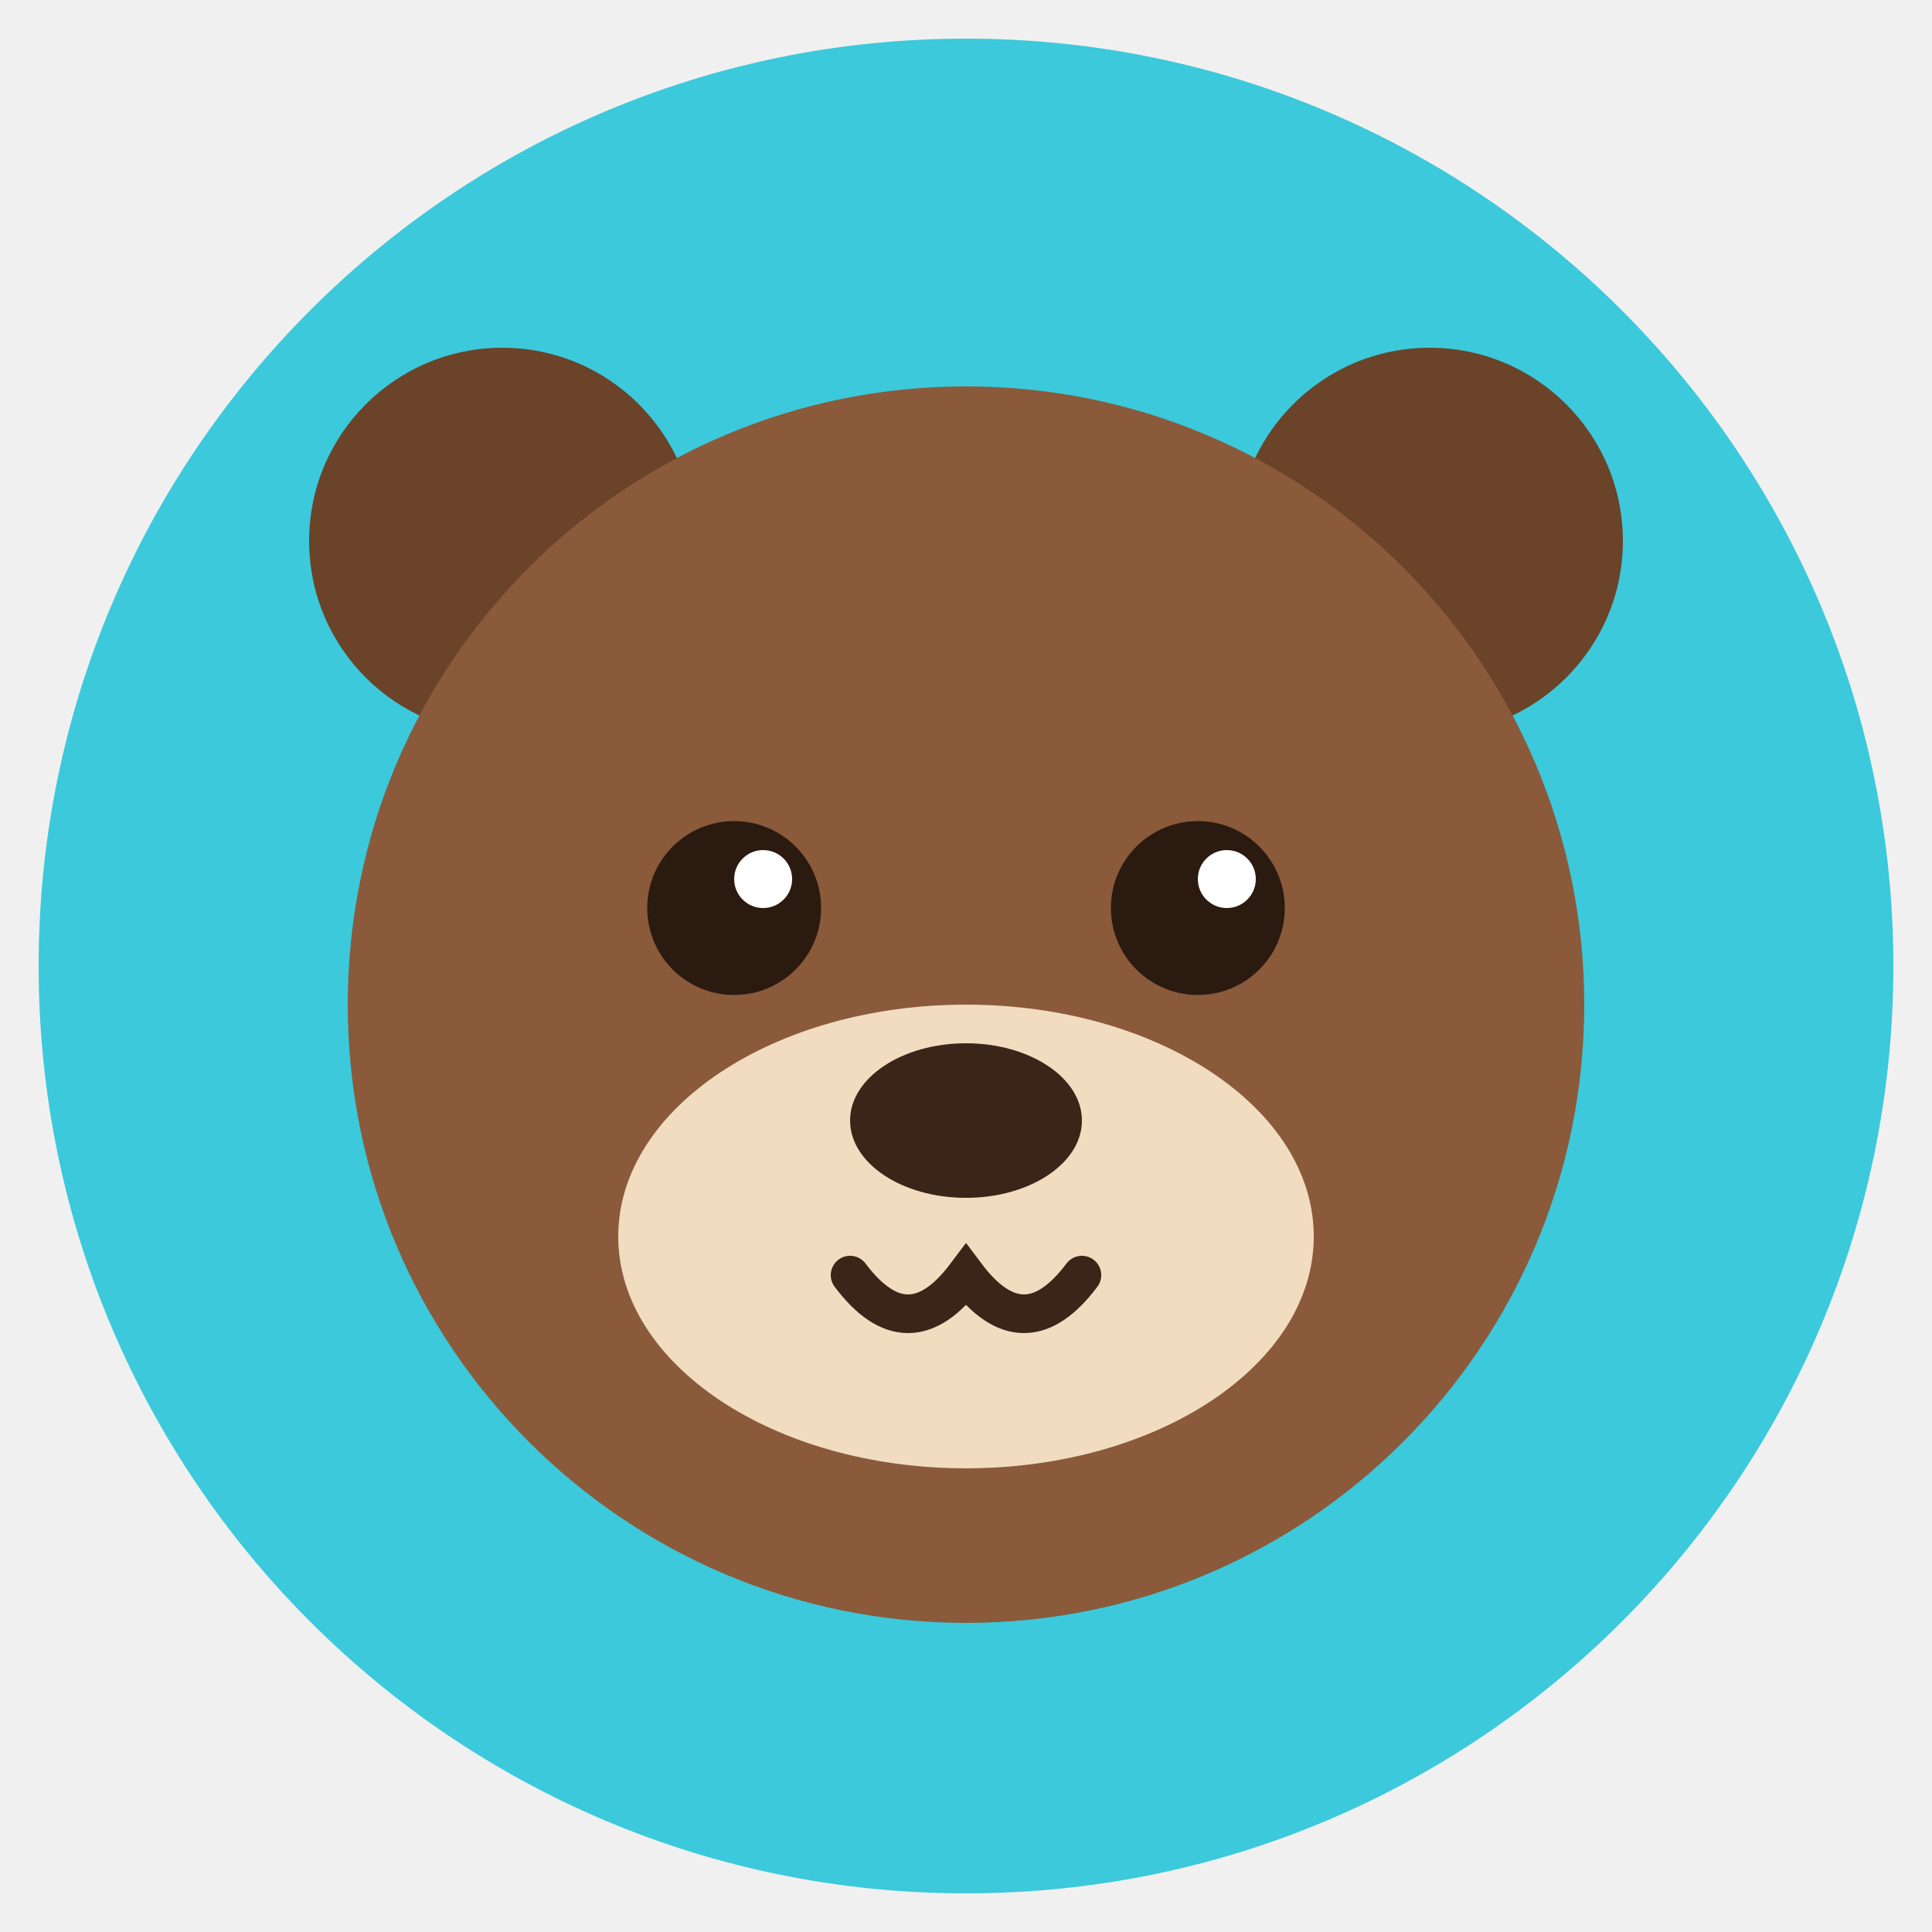
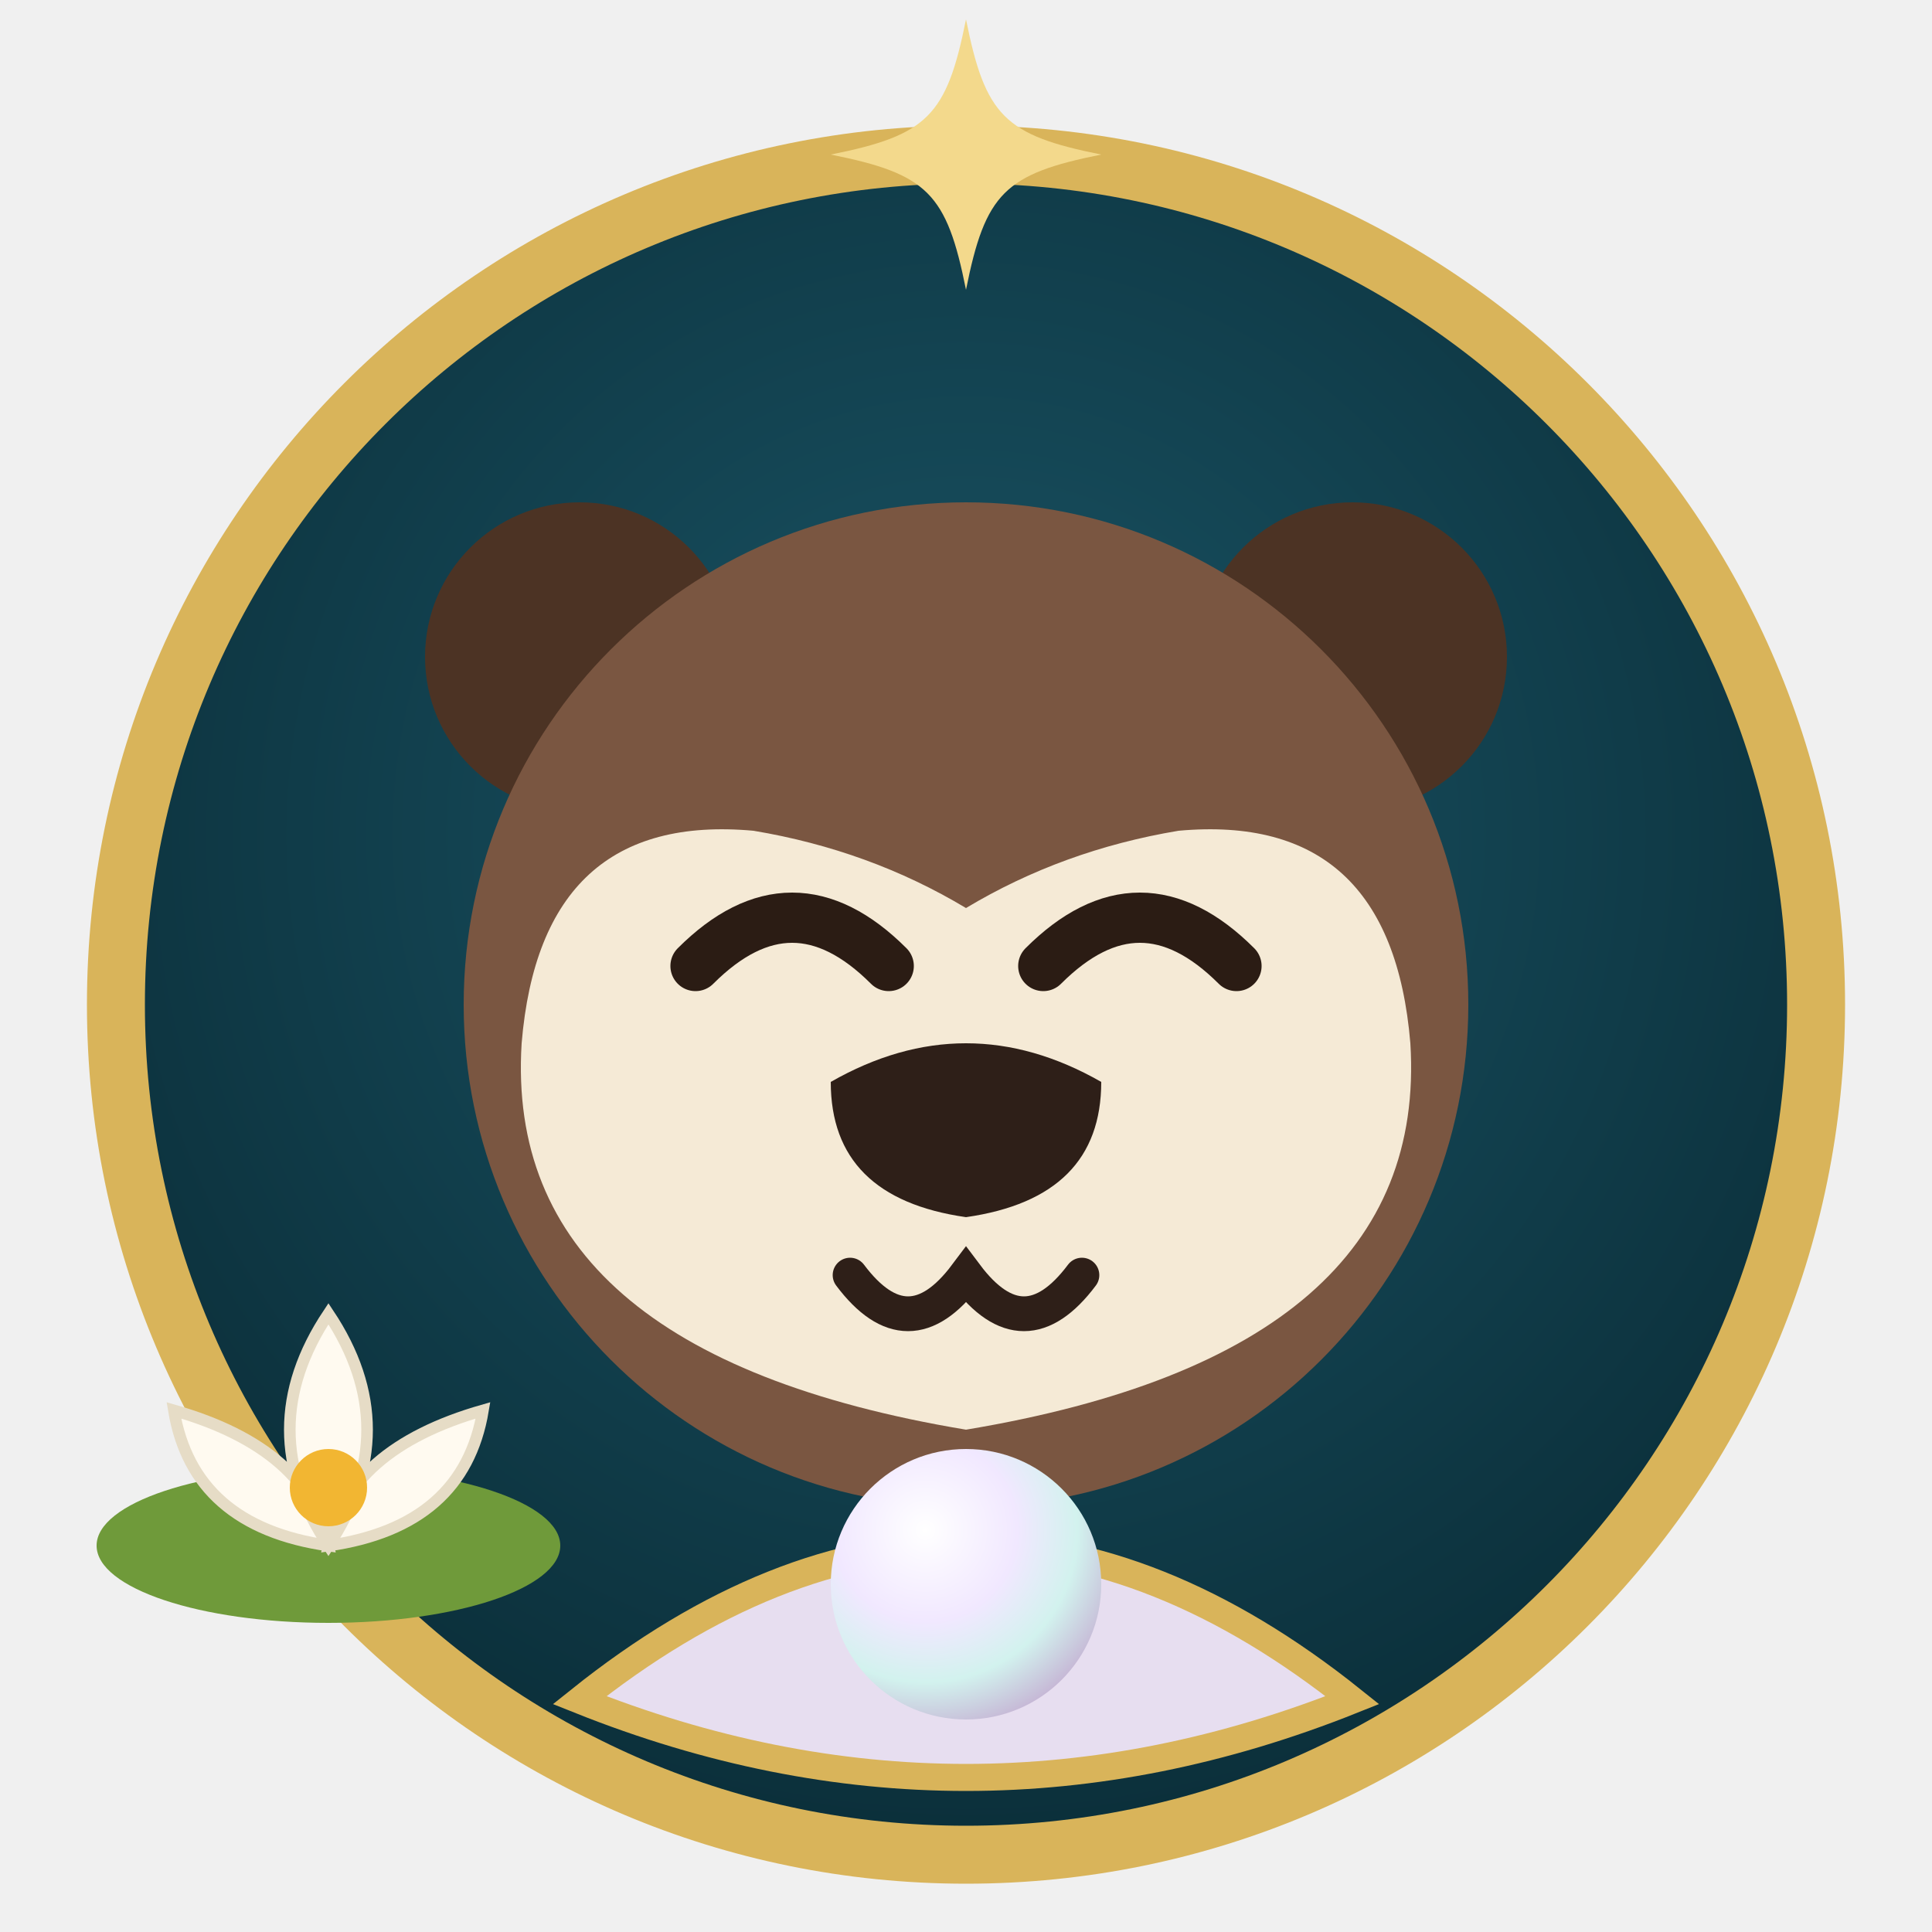
<svg xmlns="http://www.w3.org/2000/svg" viewBox="0 0 100 100">
-   <circle cx="50" cy="50" r="48" fill="#3bc9db" />
-   <circle cx="26" cy="28" r="10" fill="#6b4329" />
-   <circle cx="74" cy="28" r="10" fill="#6b4329" />
-   <circle cx="50" cy="52" r="32" fill="#8a5a3b" />
-   <ellipse cx="50" cy="64" rx="18" ry="12" fill="#f1dcc0" />
-   <circle cx="38" cy="47" r="4.5" fill="#2b1a10" />
-   <circle cx="62" cy="47" r="4.5" fill="#2b1a10" />
-   <circle cx="39.5" cy="45.5" r="1.5" fill="#fff" />
-   <circle cx="63.5" cy="45.5" r="1.5" fill="#fff" />
-   <ellipse cx="50" cy="58" rx="6" ry="4" fill="#3b2418" />
-   <path d="M44,66 Q47,70 50,66 Q53,70 56,66" stroke="#3b2418" stroke-width="2" fill="none" stroke-linecap="round" />
+   <defs>
+     <radialGradient id="bg" cx="50%" cy="40%" r="60%">
+       <stop offset="0" stop-color="#1a5566" />
+       <stop offset="1" stop-color="#0b2f3a" />
+     </radialGradient>
+     <radialGradient id="pearl" cx="35%" cy="30%" r="75%">
+       <stop offset="0" stop-color="#fff" />
+       <stop offset=".45" stop-color="#f1e8ff" />
+       <stop offset=".75" stop-color="#d2f2ee" />
+       <stop offset="1" stop-color="#c6b8d6" />
+     </radialGradient>
+   </defs>
+   <circle cx="50" cy="52" r="44" fill="url(#bg)" stroke="#d9b45a" stroke-width="3" />
+   <path d="M50,1 C51,6 52,7 57,8 C52,9 51,10 50,15 C49,10 48,9 43,8 C48,7 49,6 50,1Z" fill="#f3d98c" />
+   <circle cx="30" cy="34" r="8" fill="#4c3324" />
+   <circle cx="70" cy="34" r="8" fill="#4c3324" />
+   <circle cx="50" cy="52" r="26" fill="#7a5641" />
+   <path d="M27,54 Q28,42 39,43 Q45,44 50,47 Q55,44 61,43 Q72,42 73,54 Q74,70 50,74 Q26,70 27,54Z" fill="#f5ead6" />
+   <path d="M36,50 Q41,45 46,50 M54,50 Q59,45 64,50" stroke="#2b1c14" stroke-width="2.6" fill="none" stroke-linecap="round" />
+   <path d="M43,56 Q50,52 57,56 Q57,62 50,63 Q43,62 43,56Z" fill="#2e1f18" />
+   <path d="M44,66 Q47,70 50,66 Q53,70 56,66" stroke="#2e1f18" stroke-width="1.8" fill="none" stroke-linecap="round" />
+   <path d="M30,88 Q50,72 70,88 Q50,96 30,88Z" fill="#e7def0" stroke="#d9b45a" stroke-width="1.4" />
+   <circle cx="50" cy="82" r="7" fill="url(#pearl)" />
+   <g transform="translate(17 76)">
+     <ellipse cx="0" cy="4" rx="12" ry="4" fill="#6f9a3a" />
+     <path d="M0,-8 Q4,-2 0,4 Q-4,-2 0,-8Z M-8,-3 Q-1,-1 0,4 Q-7,3 -8,-3Z M8,-3 Q1,-1 0,4 Q7,3 8,-3Z" fill="#fffaf0" stroke="#e6dcc6" stroke-width=".6" />
+     <circle cx="0" cy="1" r="2" fill="#f2b632" />
+   </g>
</svg>
